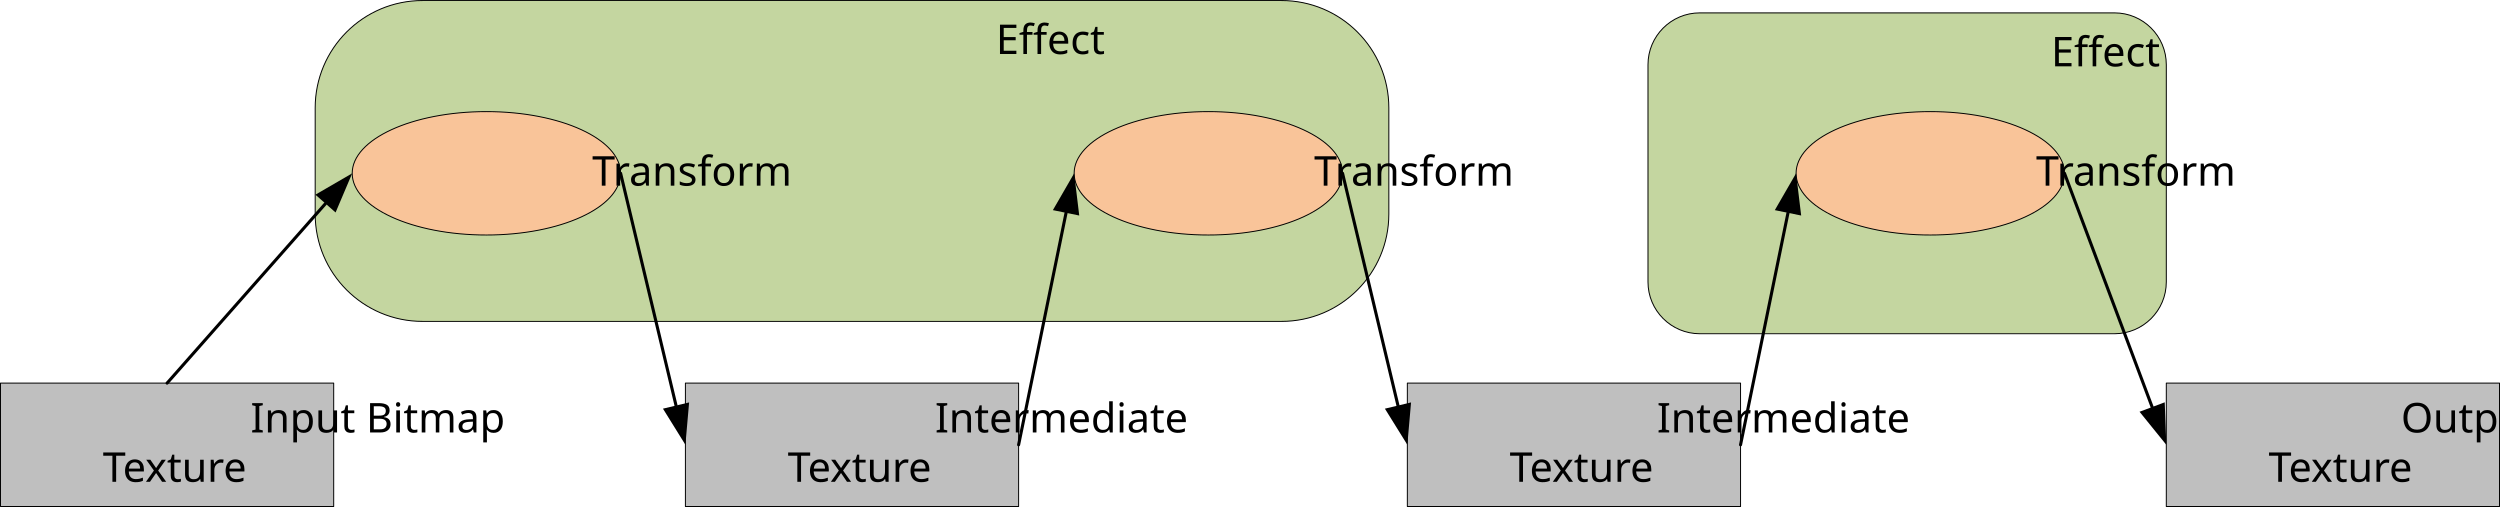
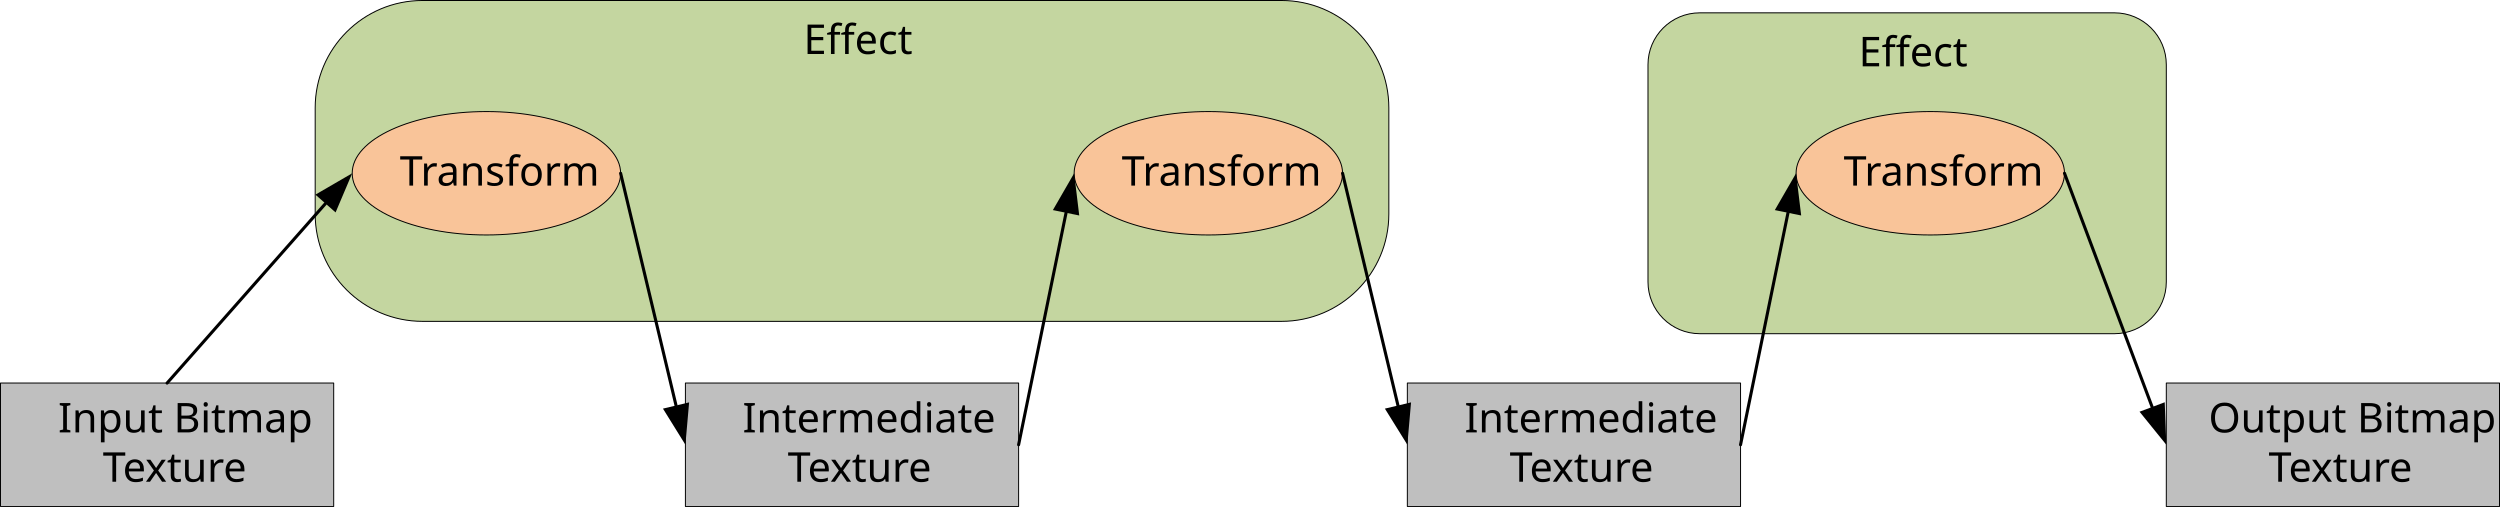
- <svg xmlns="http://www.w3.org/2000/svg" xmlns:ns1="http://schemas.microsoft.com/visio/2003/SVGExtensions/" xmlns:xlink="http://www.w3.org/1999/xlink" width="8.441in" height="1.712in" viewBox="0 0 607.74 123.24" xml:space="preserve" color-interpolation-filters="sRGB" class="st8">
-   <ns1:documentProperties ns1:langID="1033" ns1:viewMarkup="false" />
-   <style type="text/css">
- 	
- 		.st1 {fill:#c4d6a0;stroke:#000000;stroke-linecap:round;stroke-linejoin:round;stroke-width:0.24}
- 		.st2 {fill:#000000;font-family:Calibri;font-size:0.833em}
- 		.st3 {fill:#f9c499;stroke:#000000;stroke-linecap:round;stroke-linejoin:round;stroke-width:0.24}
- 		.st4 {fill:#bfbfbf;stroke:#000000;stroke-linecap:round;stroke-linejoin:round;stroke-width:0.24}
- 		.st5 {font-size:1em}
- 		.st6 {marker-end:url(#mrkr13-37);stroke:#000000;stroke-linecap:round;stroke-linejoin:round;stroke-width:0.75}
- 		.st7 {fill:#000000;fill-opacity:1;stroke:#000000;stroke-opacity:1;stroke-width:0.229}
- 		.st8 {fill:none;fill-rule:evenodd;font-size:12px;overflow:visible;stroke-linecap:square;stroke-miterlimit:3}
- 	
- 	</style>
+ <svg xmlns="http://www.w3.org/2000/svg" xmlns:xlink="http://www.w3.org/1999/xlink" width="810.32" height="164.32" class="st8" color-interpolation-filters="sRGB" viewBox="0 0 607.74 123.24" xml:space="preserve">
+   <style type="text/css">.st1{fill:#c4d6a0;stroke:#000;stroke-linecap:round;stroke-linejoin:round;stroke-width:.24}.st2{fill:#000;font-family:Calibri;font-size:.833em}.st3,.st4{fill:#f9c499;stroke:#000;stroke-linecap:round;stroke-linejoin:round;stroke-width:.24}.st4{fill:#bfbfbf}.st5{font-size:1em}.st6,.st7{stroke:#000}.st6{marker-end:url(#mrkr13-37);stroke-linecap:round;stroke-linejoin:round;stroke-width:.75}.st7{fill:#000;fill-opacity:1;stroke-opacity:1;stroke-width:.229}.st8{fill:none;fill-rule:evenodd;font-size:12px;overflow:visible;stroke-linecap:square;stroke-miterlimit:3}</style>
  <defs id="Markers">
    <g id="lend13">
-       <path d="M 3 1 L 0 0 L 3 -1 L 3 1 " style="stroke:none" />
+       <path d="M 3 1 L 0 0 L 3 -1 L 3 1" style="stroke:none" />
    </g>
-     <marker id="mrkr13-37" class="st7" ns1:arrowType="13" ns1:arrowSize="2" ns1:setback="13.08" refX="-13.08" orient="auto" markerUnits="strokeWidth" overflow="visible">
-       <use xlink:href="#lend13" transform="scale(-4.36,-4.36) " />
+     <marker id="mrkr13-37" class="st7" markerUnits="strokeWidth" orient="auto" overflow="visible" refX="-13.08">
+       <use transform="scale(-4.36,-4.36)" xlink:href="#lend13" />
    </marker>
  </defs>
-   <g ns1:mID="0" ns1:index="1" ns1:groupContext="foregroundPage">
-     <ns1:pageProperties ns1:drawingScale="1" ns1:pageScale="1" ns1:drawingUnits="19" ns1:shadowOffsetX="9" ns1:shadowOffsetY="-9" />
-     <g id="shape1-1" ns1:mID="1" ns1:groupContext="shape" transform="translate(76.62,-45.12)">
-       <ns1:userDefs>
-         <ns1:ud ns1:nameU="CTypeTopLeftSnip" ns1:prompt="" ns1:val="VT0(0):5" />
-         <ns1:ud ns1:nameU="CTypeTopRightSnip" ns1:prompt="" ns1:val="VT0(0):5" />
-         <ns1:ud ns1:nameU="CTypeBotLeftSnip" ns1:prompt="" ns1:val="VT0(0):5" />
-         <ns1:ud ns1:nameU="CTypeBotRightSnip" ns1:prompt="" ns1:val="VT0(0):5" />
-         <ns1:ud ns1:nameU="CornerLockHoriz" ns1:prompt="" ns1:val="VT0(1):5" />
-         <ns1:ud ns1:nameU="CornerLockVert" ns1:prompt="" ns1:val="VT0(1):5" />
-         <ns1:ud ns1:nameU="CornerLockDiag" ns1:prompt="" ns1:val="VT0(0):5" />
-         <ns1:ud ns1:nameU="TopLeftOffset" ns1:prompt="" ns1:val="VT0(0.15):1" />
-         <ns1:ud ns1:nameU="TopRightOffset" ns1:prompt="" ns1:val="VT0(0.15):1" />
-         <ns1:ud ns1:nameU="BotLeftOffset" ns1:prompt="" ns1:val="VT0(0.15):1" />
-         <ns1:ud ns1:nameU="BotRightOffset" ns1:prompt="" ns1:val="VT0(0.15):1" />
-         <ns1:ud ns1:nameU="visVersion" ns1:prompt="" ns1:val="VT0(15):26" />
-         <ns1:ud ns1:nameU="TopLeftOffset" ns1:prompt="" ns1:val="VT0(0.3625):1" />
-         <ns1:ud ns1:nameU="TopRightOffset" ns1:prompt="" ns1:val="VT0(0.3625):1" />
-         <ns1:ud ns1:nameU="BotLeftOffset" ns1:prompt="" ns1:val="VT0(0.3625):1" />
-         <ns1:ud ns1:nameU="BotRightOffset" ns1:prompt="" ns1:val="VT0(0.3625):1" />
-       </ns1:userDefs>
-       <ns1:textBlock ns1:margins="rect(4,4,4,4)" ns1:verticalAlign="0" />
-       <ns1:textRect cx="130.5" cy="84.24" width="261" height="78" />
-       <path d="M26.1 123.24 L234.9 123.24 A26.1 26.1 -180 0 0 261 97.14 L261 71.34 A26.1 26.1 -180 0 0 234.9 45.24        L26.1 45.24 A26.1 26.1 -180 0 0 -0 71.34 L0 97.14 A26.1 26.1 -180 0 0 26.1 123.24 Z" class="st1" />
-       <text x="118.73" y="58.24" class="st2" ns1:langID="1033">
-         <ns1:paragraph ns1:horizAlign="1" />
-         <ns1:tabList />Effect</text>
+   <g>
+     <g id="shape1-1" transform="translate(76.62,-45.12)">
+       <path d="M26.1 123.24 L234.9 123.24 A26.1 26.1 -180 0 0 261 97.14 L261 71.34 A26.1 26.1 -180 0 0 234.9 45.24 L26.1 45.24 A26.1 26.1 -180 0 0 -0 71.34 L0 97.14 A26.1 26.1 -180 0 0 26.1 123.24 Z" class="st1" />
+       <text x="118.73" y="58.24" class="st2">Effect</text>
    </g>
-     <g id="shape2-4" ns1:mID="2" ns1:groupContext="shape" transform="translate(261.12,-66.12)">
-       <ns1:userDefs>
-         <ns1:ud ns1:nameU="visVersion" ns1:val="VT0(15):26" />
-       </ns1:userDefs>
-       <ns1:textBlock ns1:margins="rect(4,4,4,4)" />
-       <ns1:textRect cx="32.625" cy="108.24" width="57.1" height="26.25" />
+     <g id="shape2-4" transform="translate(261.12,-66.12)">
      <path d="M0 108.24 A32.625 15 0 0 1 65.25 108.24 A32.625 15 0 1 1 0 108.24 Z" class="st3" />
-       <text x="11.57" y="111.24" class="st2" ns1:langID="1033">
-         <ns1:paragraph ns1:horizAlign="1" />
-         <ns1:tabList />Transform</text>
+       <text x="11.57" y="111.24" class="st2">Transform</text>
    </g>
-     <g id="shape3-7" ns1:mID="3" ns1:groupContext="shape" transform="translate(85.62,-66.12)">
-       <ns1:userDefs>
-         <ns1:ud ns1:nameU="visVersion" ns1:val="VT0(15):26" />
-       </ns1:userDefs>
-       <ns1:textBlock ns1:margins="rect(4,4,4,4)" />
-       <ns1:textRect cx="32.625" cy="108.24" width="57.1" height="26.25" />
+     <g id="shape3-7" transform="translate(85.62,-66.12)">
      <path d="M0 108.24 A32.625 15 0 0 1 65.25 108.24 A32.625 15 0 1 1 0 108.24 Z" class="st3" />
-       <text x="11.57" y="111.24" class="st2" ns1:langID="1033">
-         <ns1:paragraph ns1:horizAlign="1" />
-         <ns1:tabList />Transform  </text>
+       <text x="11.57" y="111.24" class="st2">Transform</text>
    </g>
-     <g id="shape23-10" ns1:mID="23" ns1:groupContext="shape" transform="translate(166.62,-0.12)">
-       <ns1:userDefs>
-         <ns1:ud ns1:nameU="visVersion" ns1:val="VT0(15):26" />
-       </ns1:userDefs>
-       <ns1:textBlock ns1:margins="rect(4,4,4,4)" />
-       <ns1:textRect cx="40.5" cy="108.24" width="81" height="30" />
-       <rect x="0" y="93.24" width="81" height="30" class="st4" />
-       <text x="13.89" y="105.24" class="st2" ns1:langID="1033">
-         <ns1:paragraph ns1:horizAlign="1" />
-         <ns1:tabList />Intermediate <tspan x="24.88" dy="1.2em" class="st5">Texture</tspan>
+     <g id="shape23-10" transform="translate(166.62,-0.12)">
+       <rect width="81" height="30" x="0" y="93.24" class="st4" />
+       <text x="13.89" y="105.24" class="st2">Intermediate <tspan x="24.88" class="st5" dy="1.2em">Texture</tspan>
      </text>
    </g>
-     <g id="shape27-14" ns1:mID="27" ns1:groupContext="shape" transform="translate(342.12,-0.12)">
-       <ns1:userDefs>
-         <ns1:ud ns1:nameU="visVersion" ns1:val="VT0(15):26" />
-       </ns1:userDefs>
-       <ns1:textBlock ns1:margins="rect(4,4,4,4)" />
-       <ns1:textRect cx="40.5" cy="108.24" width="81" height="30" />
-       <rect x="0" y="93.24" width="81" height="30" class="st4" />
-       <text x="13.89" y="105.24" class="st2" ns1:langID="1033">
-         <ns1:paragraph ns1:horizAlign="1" />
-         <ns1:tabList />Intermediate <tspan x="24.88" dy="1.2em" class="st5">Texture</tspan>
+     <g id="shape27-14" transform="translate(342.12,-0.12)">
+       <rect width="81" height="30" x="0" y="93.24" class="st4" />
+       <text x="13.89" y="105.24" class="st2">Intermediate <tspan x="24.88" class="st5" dy="1.2em">Texture</tspan>
      </text>
    </g>
-     <g id="shape28-18" ns1:mID="28" ns1:groupContext="shape" transform="translate(526.62,-0.12)">
-       <ns1:userDefs>
-         <ns1:ud ns1:nameU="visVersion" ns1:val="VT0(15):26" />
-       </ns1:userDefs>
-       <ns1:textBlock ns1:margins="rect(4,4,4,4)" />
-       <ns1:textRect cx="40.5" cy="108.24" width="81" height="30" />
-       <rect x="0" y="93.24" width="81" height="30" class="st4" />
-       <text x="10.27" y="105.24" class="st2" ns1:langID="1033">
-         <ns1:paragraph ns1:horizAlign="1" />
-         <ns1:tabList />Output Bitmap <tspan x="24.88" dy="1.2em" class="st5">Texture</tspan>
+     <g id="shape28-18" transform="translate(526.62,-0.12)">
+       <rect width="81" height="30" x="0" y="93.24" class="st4" />
+       <text x="10.27" y="105.24" class="st2">Output Bitmap <tspan x="24.88" class="st5" dy="1.2em">Texture</tspan>
      </text>
    </g>
-     <g id="shape29-22" ns1:mID="29" ns1:groupContext="shape" transform="translate(400.62,-42.12)">
-       <ns1:userDefs>
-         <ns1:ud ns1:nameU="CTypeTopLeftSnip" ns1:prompt="" ns1:val="VT0(0):5" />
-         <ns1:ud ns1:nameU="CTypeTopRightSnip" ns1:prompt="" ns1:val="VT0(0):5" />
-         <ns1:ud ns1:nameU="CTypeBotLeftSnip" ns1:prompt="" ns1:val="VT0(0):5" />
-         <ns1:ud ns1:nameU="CTypeBotRightSnip" ns1:prompt="" ns1:val="VT0(0):5" />
-         <ns1:ud ns1:nameU="CornerLockHoriz" ns1:prompt="" ns1:val="VT0(1):5" />
-         <ns1:ud ns1:nameU="CornerLockVert" ns1:prompt="" ns1:val="VT0(1):5" />
-         <ns1:ud ns1:nameU="CornerLockDiag" ns1:prompt="" ns1:val="VT0(0):5" />
-         <ns1:ud ns1:nameU="TopLeftOffset" ns1:prompt="" ns1:val="VT0(0.15):1" />
-         <ns1:ud ns1:nameU="TopRightOffset" ns1:prompt="" ns1:val="VT0(0.15):1" />
-         <ns1:ud ns1:nameU="BotLeftOffset" ns1:prompt="" ns1:val="VT0(0.15):1" />
-         <ns1:ud ns1:nameU="BotRightOffset" ns1:prompt="" ns1:val="VT0(0.15):1" />
-         <ns1:ud ns1:nameU="visVersion" ns1:prompt="" ns1:val="VT0(15):26" />
-         <ns1:ud ns1:nameU="TopLeftOffset" ns1:prompt="" ns1:val="VT0(0.175):1" />
-         <ns1:ud ns1:nameU="TopRightOffset" ns1:prompt="" ns1:val="VT0(0.175):1" />
-         <ns1:ud ns1:nameU="BotLeftOffset" ns1:prompt="" ns1:val="VT0(0.175):1" />
-         <ns1:ud ns1:nameU="BotRightOffset" ns1:prompt="" ns1:val="VT0(0.175):1" />
-       </ns1:userDefs>
-       <ns1:textBlock ns1:margins="rect(4,4,4,4)" ns1:verticalAlign="0" />
-       <ns1:textRect cx="63" cy="84.24" width="126" height="78" />
-       <path d="M12.6 123.24 L113.4 123.24 A12.6 12.6 -180 0 0 126 110.64 L126 57.84 A12.6 12.6 -180 0 0 113.4 45.24        L12.6 45.24 A12.6 12.6 -180 0 0 -0 57.84 L0 110.64 A12.6 12.6 -180 0 0 12.6 123.24 Z" class="st1" />
-       <text x="51.23" y="58.24" class="st2" ns1:langID="1033">
-         <ns1:paragraph ns1:horizAlign="1" />
-         <ns1:tabList />Effect</text>
+     <g id="shape29-22" transform="translate(400.62,-42.12)">
+       <path d="M12.6 123.24 L113.4 123.24 A12.6 12.6 -180 0 0 126 110.64 L126 57.84 A12.6 12.6 -180 0 0 113.4 45.24 L12.6 45.24 A12.6 12.6 -180 0 0 -0 57.84 L0 110.64 A12.6 12.6 -180 0 0 12.6 123.24 Z" class="st1" />
+       <text x="51.23" y="58.24" class="st2">Effect</text>
    </g>
-     <g id="shape31-25" ns1:mID="31" ns1:groupContext="shape" transform="translate(436.62,-66.12)">
-       <ns1:userDefs>
-         <ns1:ud ns1:nameU="visVersion" ns1:val="VT0(15):26" />
-       </ns1:userDefs>
-       <ns1:textBlock ns1:margins="rect(4,4,4,4)" />
-       <ns1:textRect cx="32.625" cy="108.24" width="57.1" height="26.25" />
+     <g id="shape31-25" transform="translate(436.62,-66.12)">
      <path d="M0 108.24 A32.625 15 0 0 1 65.25 108.24 A32.625 15 0 1 1 0 108.24 Z" class="st3" />
-       <text x="11.57" y="111.24" class="st2" ns1:langID="1033">
-         <ns1:paragraph ns1:horizAlign="1" />
-         <ns1:tabList />Transform  </text>
+       <text x="11.57" y="111.24" class="st2">Transform</text>
    </g>
-     <g id="shape32-28" ns1:mID="32" ns1:groupContext="shape" transform="translate(0.12,-0.12)">
-       <ns1:userDefs>
-         <ns1:ud ns1:nameU="visVersion" ns1:val="VT0(15):26" />
-       </ns1:userDefs>
-       <ns1:textBlock ns1:margins="rect(4,4,4,4)" />
-       <ns1:textRect cx="40.5" cy="108.24" width="81" height="30" />
-       <rect x="0" y="93.24" width="81" height="30" class="st4" />
-       <text x="14" y="105.24" class="st2" ns1:langID="1033">
-         <ns1:paragraph ns1:horizAlign="1" />
-         <ns1:tabList />Input Bitmap <tspan x="24.88" dy="1.2em" class="st5">Texture</tspan>
+     <g id="shape32-28" transform="translate(0.12,-0.12)">
+       <rect width="81" height="30" x="0" y="93.24" class="st4" />
+       <text x="14" y="105.24" class="st2">Input Bitmap <tspan x="24.88" class="st5" dy="1.2em">Texture</tspan>
      </text>
    </g>
-     <g id="shape34-32" ns1:mID="34" ns1:groupContext="shape" transform="translate(-51.79,11.5818) rotate(-48.5763)">
+     <g id="shape34-32" transform="translate(-51.79,11.5818) rotate(-48.5763)">
      <path d="M0 123.24 L58.2 123.24" class="st6" />
    </g>
-     <g id="shape35-38" ns1:mID="35" ns1:groupContext="shape" transform="translate(270.744,13.5137) rotate(76.5782)">
+     <g id="shape35-38" transform="translate(270.744,13.5137) rotate(76.5782)">
      <path d="M0 123.24 L58.04 123.24" class="st6" />
    </g>
-     <g id="shape36-43" ns1:mID="36" ns1:groupContext="shape" transform="translate(126.88,83.4232) rotate(-78.4399)">
+     <g id="shape36-43" transform="translate(126.88,83.4232) rotate(-78.4399)">
      <path d="M0 123.24 L57.56 123.24" class="st6" />
    </g>
-     <g id="shape37-48" ns1:mID="37" ns1:groupContext="shape" transform="translate(446.244,13.5137) rotate(76.5782)">
+     <g id="shape37-48" transform="translate(446.244,13.5137) rotate(76.5782)">
      <path d="M0 123.24 L58.04 123.24" class="st6" />
    </g>
-     <g id="shape38-53" ns1:mID="38" ns1:groupContext="shape" transform="translate(302.38,83.4232) rotate(-78.4399)">
+     <g id="shape38-53" transform="translate(302.38,83.4232) rotate(-78.4399)">
      <path d="M0 123.24 L57.56 123.24" class="st6" />
    </g>
-     <g id="shape39-58" ns1:mID="39" ns1:groupContext="shape" transform="translate(617.263,-1.15245) rotate(69.444)">
+     <g id="shape39-58" transform="translate(617.263,-1.15245) rotate(69.444)">
      <path d="M0 123.24 L60.68 123.24" class="st6" />
    </g>
  </g>
</svg>
